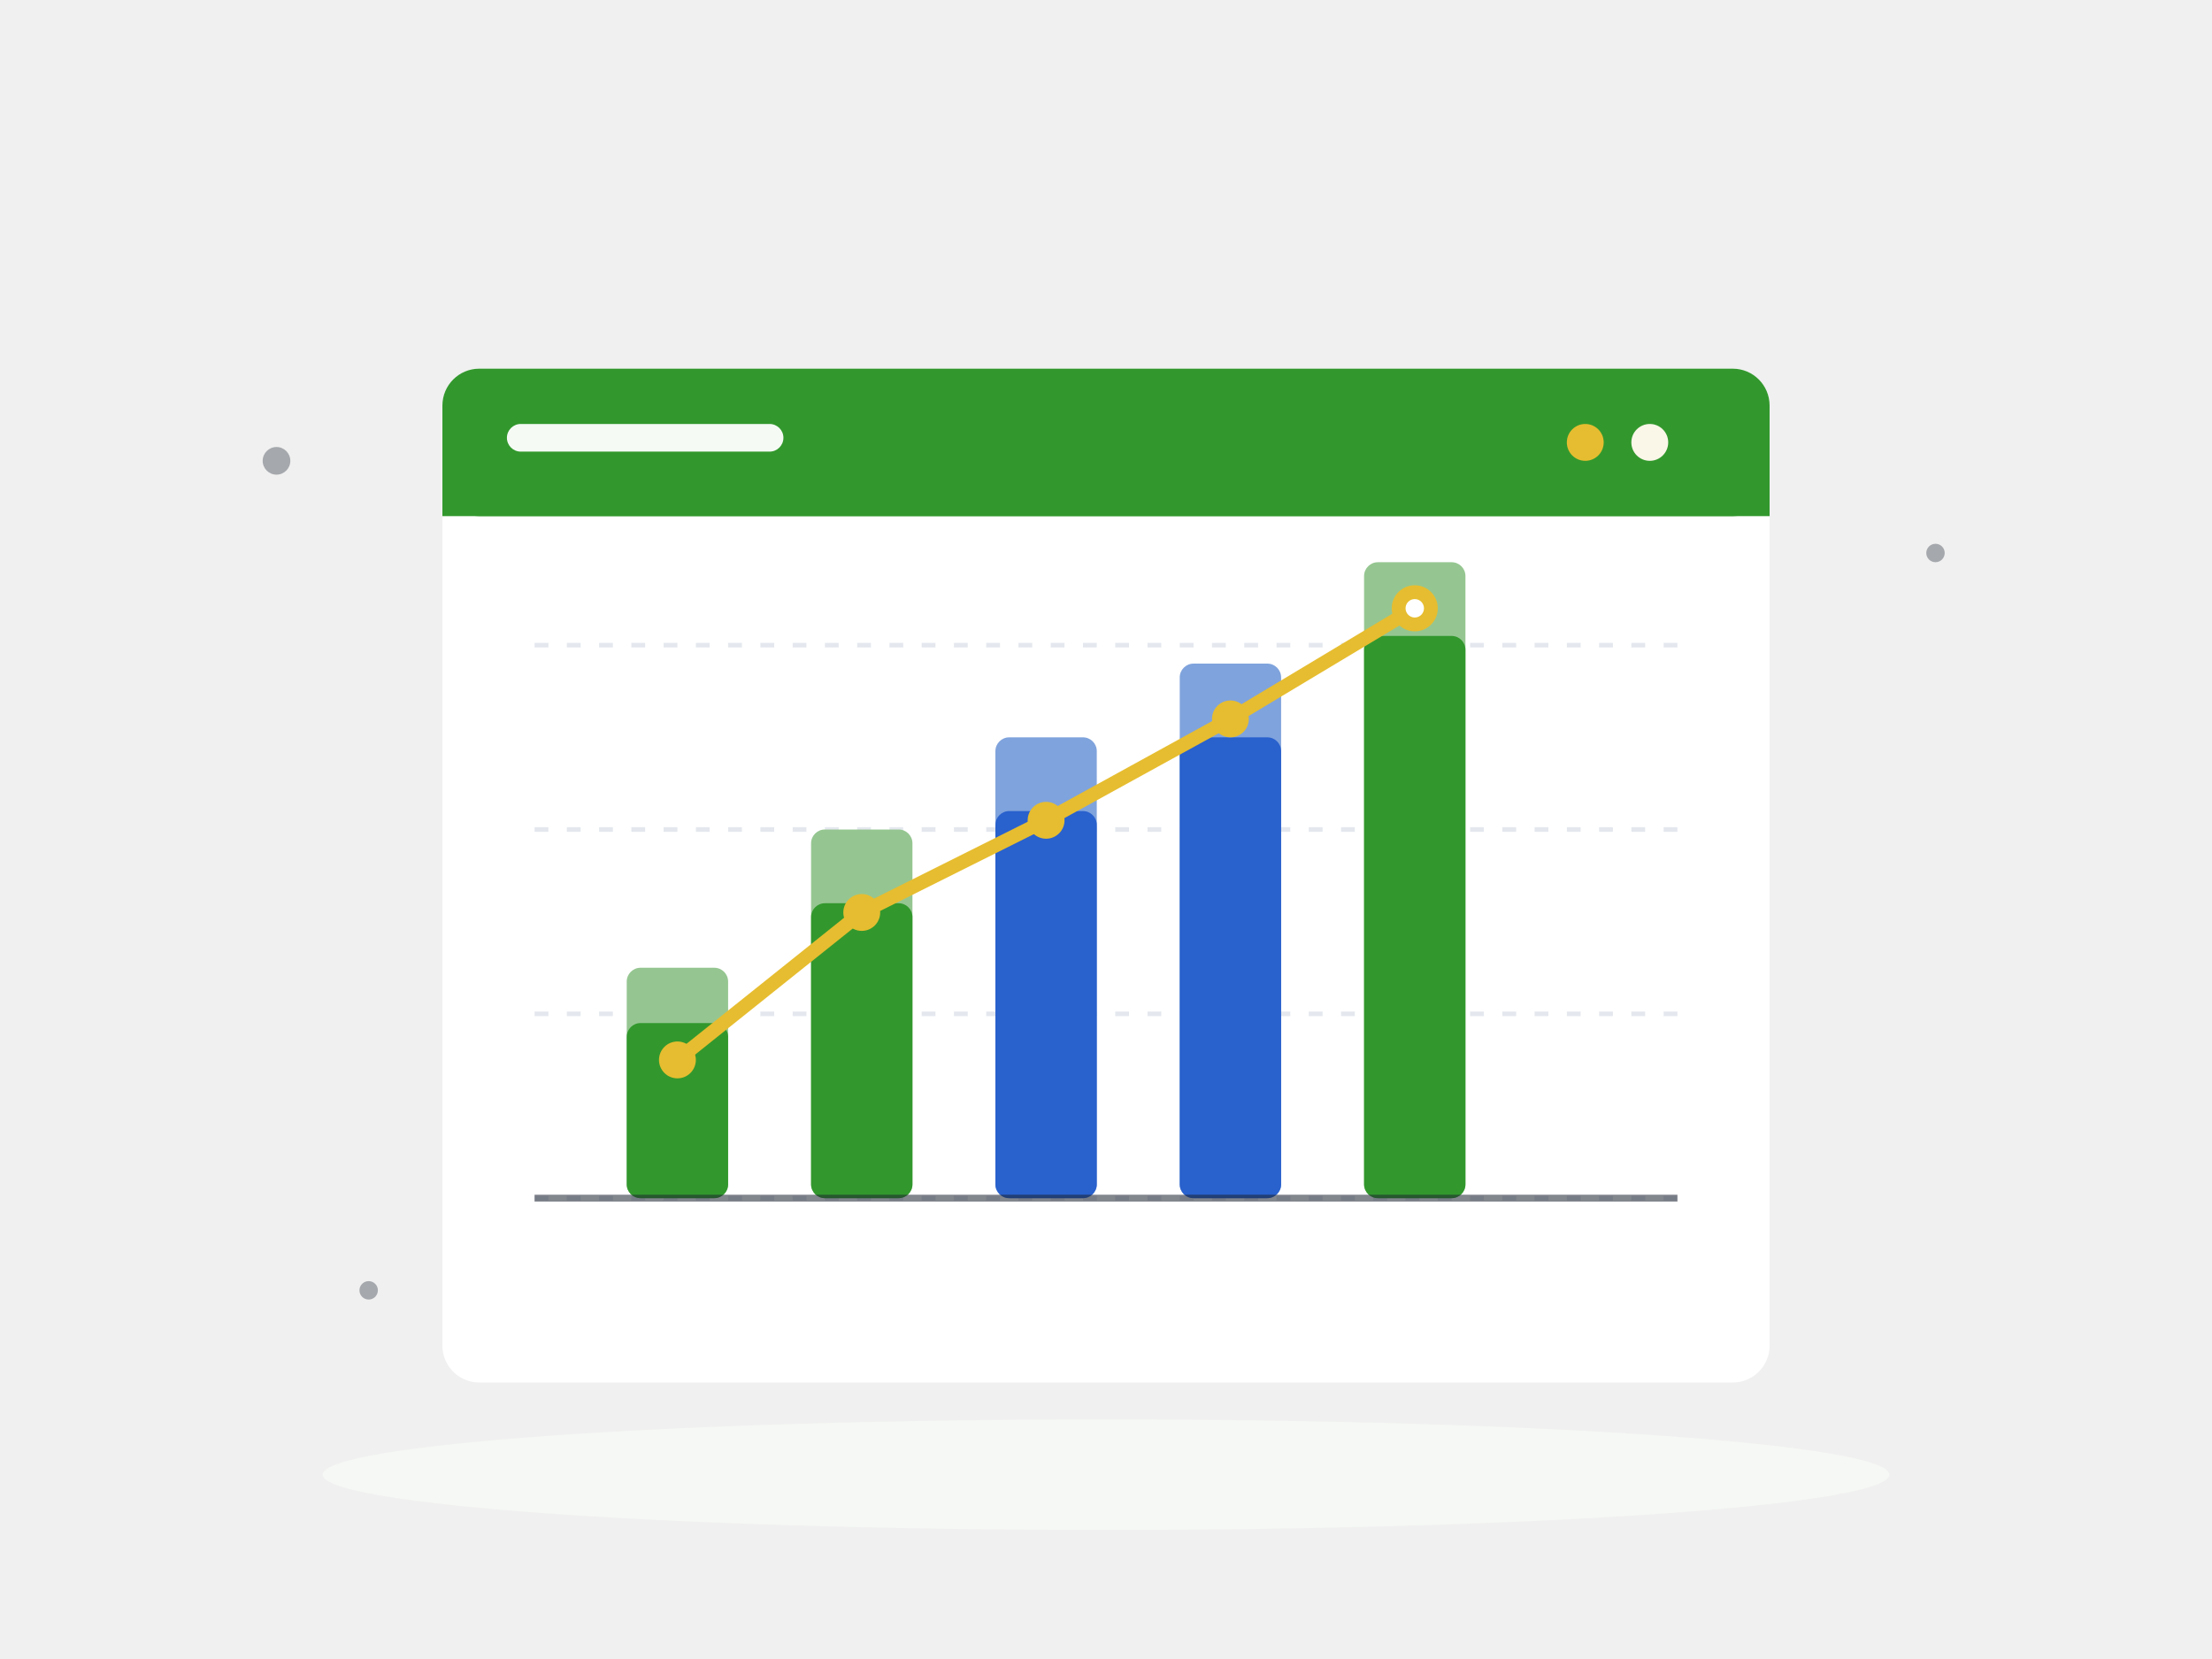
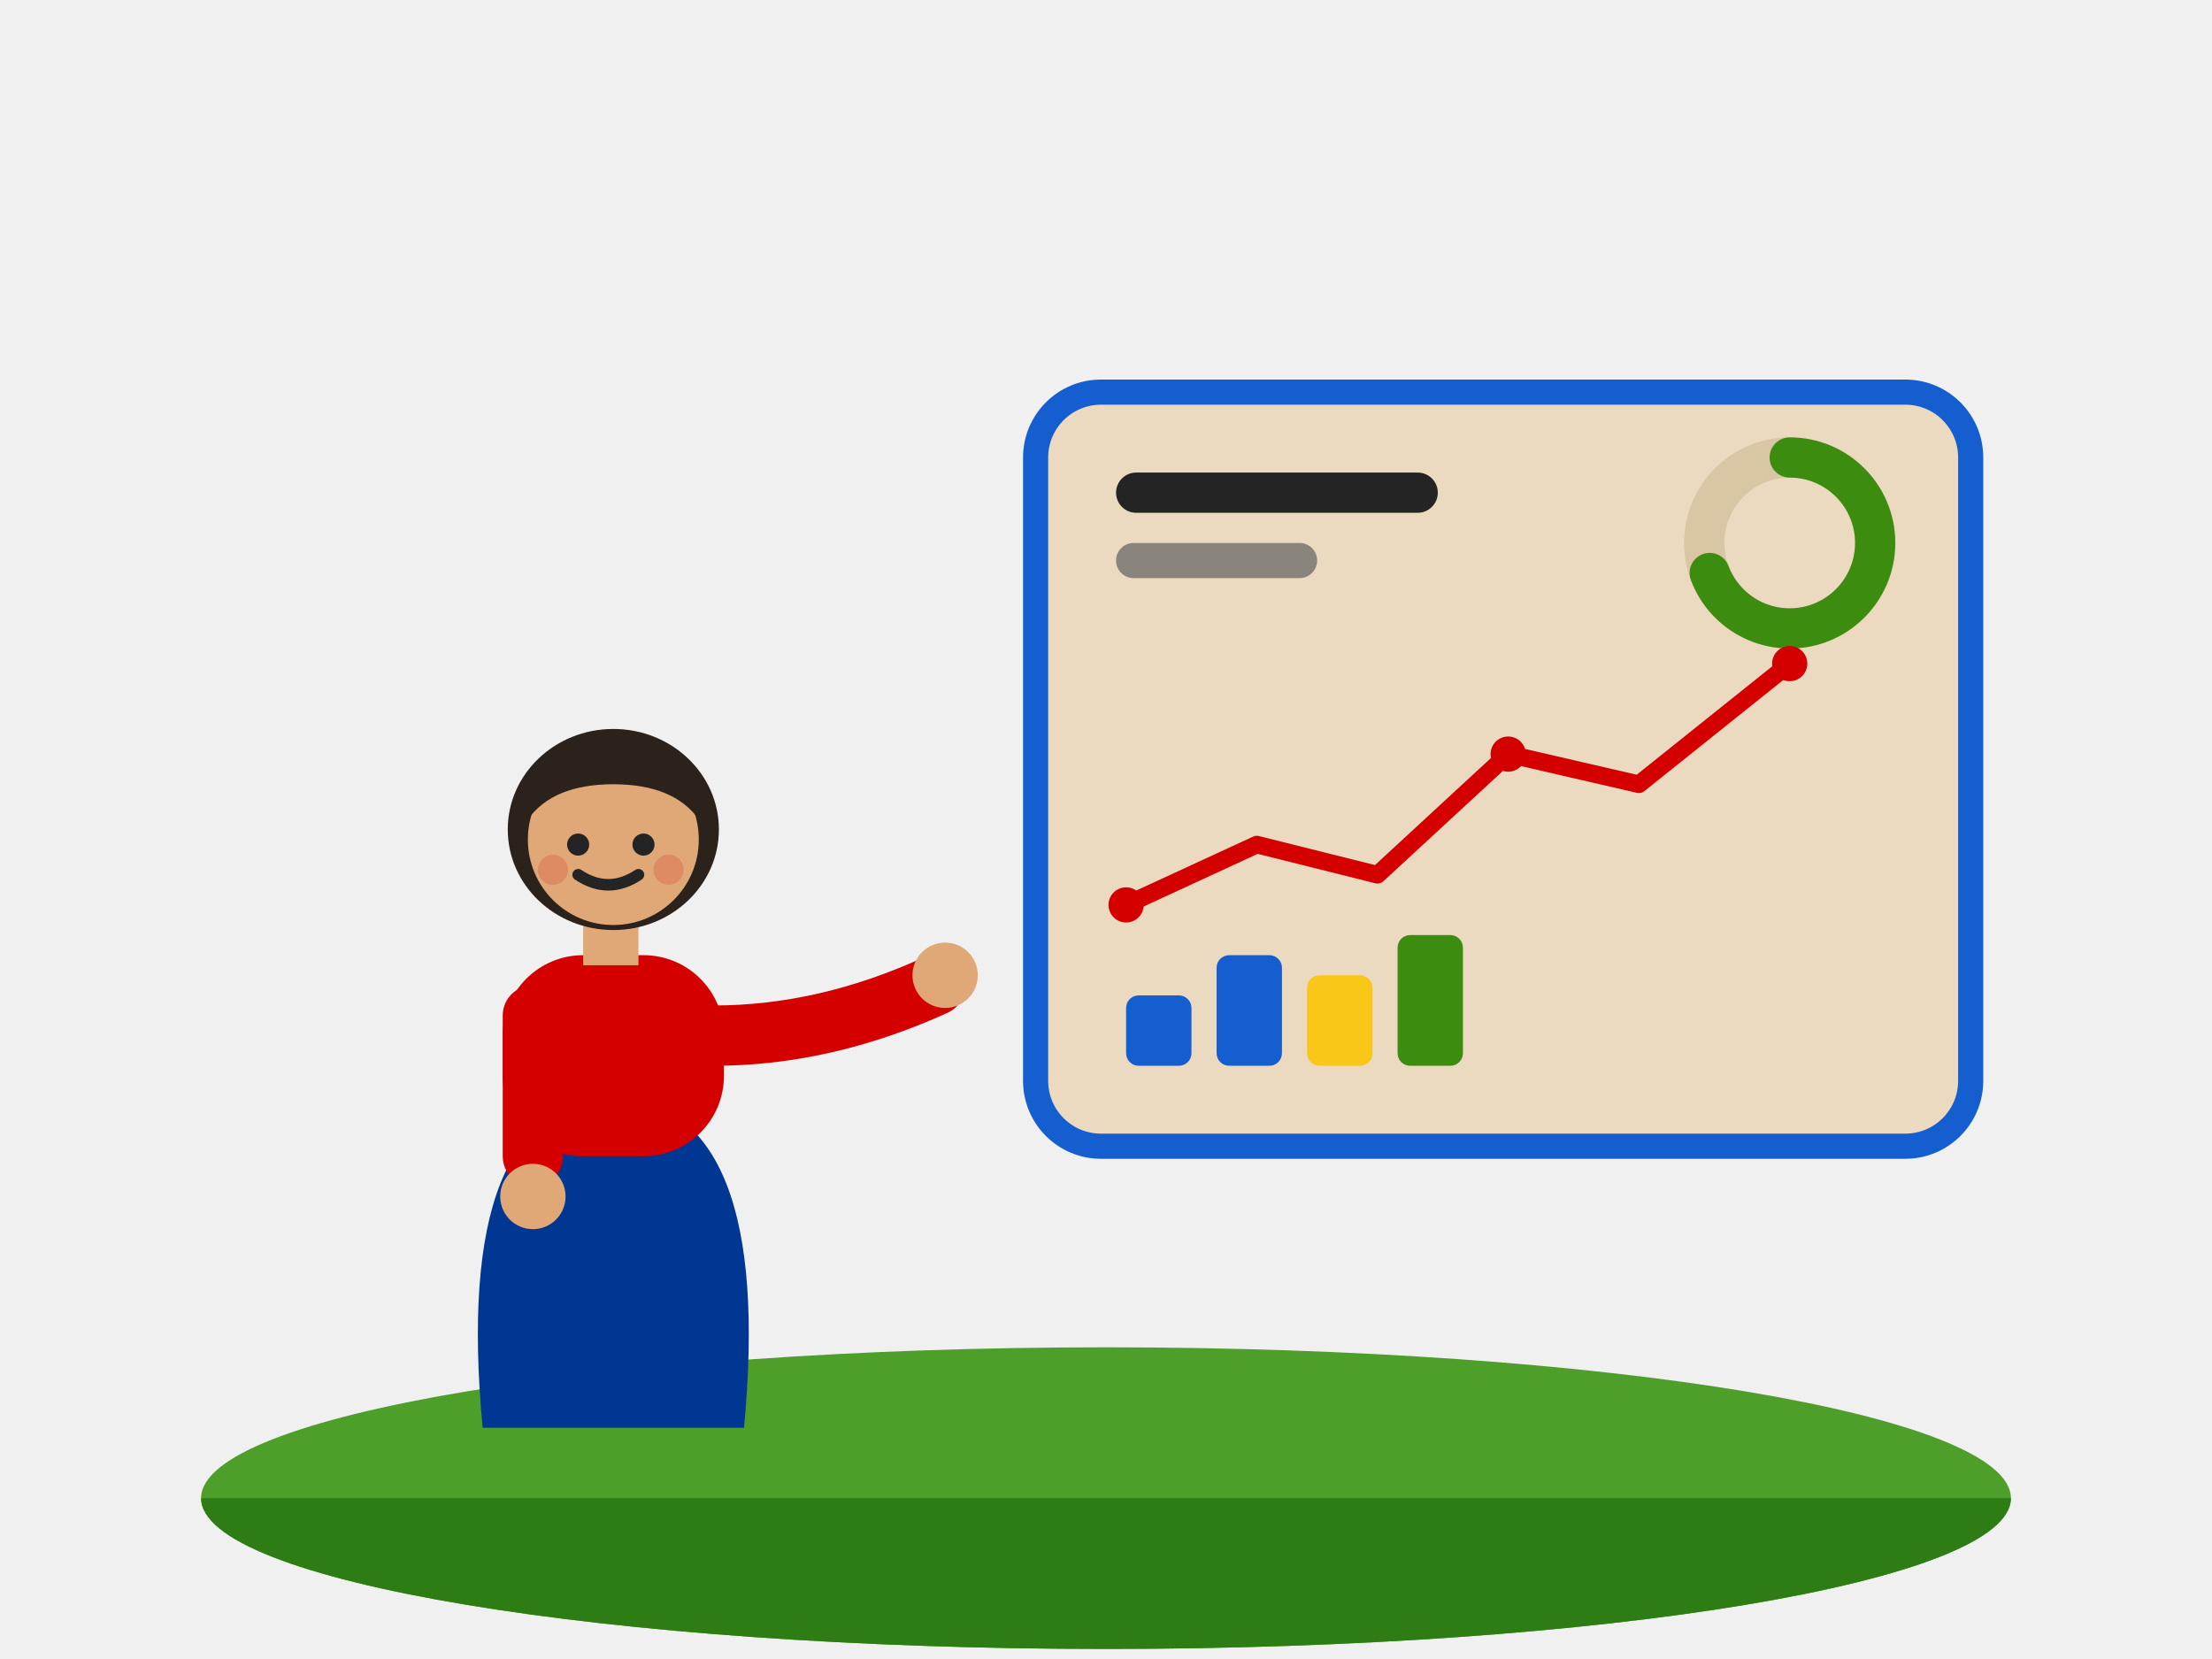
- <svg xmlns="http://www.w3.org/2000/svg" aria-labelledby="reports-empty-title" viewBox="0 0 480 360">
-   <style>.surface{fill:#fff}.green-500{fill:#32982d}.green-300{fill:#95c691}.blue-500{fill:#2961cd}.blue-300{fill:#7fa3dc}@media (prefers-color-scheme:dark){.surface{fill:#2a3142}}</style>
-   <ellipse cx="240" cy="320" rx="170" ry="12" style="fill:#f5f8f4" />
-   <g transform="translate(96 80)">
-     <rect width="288" height="220" class="surface" rx="8" />
-     <rect width="288" height="32" class="green-500" rx="8" />
-     <path d="M0 20h288v12H0z" class="green-500" />
-     <rect width="60" height="6" x="14" y="12" class="surface" opacity=".95" rx="3" />
-     <circle cx="262" cy="16" r="4" fill="#faf6e8" />
-     <circle cx="248" cy="16" r="4" style="fill:#e6bd30" />
-     <g stroke="#c9d2dd" stroke-dasharray="3 4" opacity=".5">
-       <path d="M20 180h248M20 140h248M20 100h248M20 60h248" />
-     </g>
-     <rect width="22" height="50" x="40" y="130" class="green-300" rx="3" />
-     <rect width="22" height="38" x="40" y="142" class="green-500" rx="3" />
-     <rect width="22" height="80" x="80" y="100" class="green-300" rx="3" />
-     <rect width="22" height="64" x="80" y="116" class="green-500" rx="3" />
-     <rect width="22" height="100" x="120" y="80" class="blue-300" rx="3" />
-     <rect width="22" height="84" x="120" y="96" class="blue-500" rx="3" />
-     <rect width="22" height="116" x="160" y="64" class="blue-300" rx="3" />
-     <rect width="22" height="100" x="160" y="80" class="blue-500" rx="3" />
-     <rect width="22" height="138" x="200" y="42" class="green-300" rx="3" />
-     <rect width="22" height="122" x="200" y="58" class="green-500" rx="3" />
-     <path stroke="#1b2230" stroke-width="1.5" d="M20 180h248" opacity=".55" />
-     <path fill="none" stroke="#e6bd30" stroke-linecap="round" stroke-linejoin="round" stroke-width="3" d="m51 150 40-32 40-20 40-22 40-24" />
-     <g fill="#e6bd30">
-       <circle cx="51" cy="150" r="4" />
-       <circle cx="91" cy="118" r="4" />
-       <circle cx="131" cy="98" r="4" />
-       <circle cx="171" cy="76" r="4" />
-       <circle cx="211" cy="52" r="5" />
-     </g>
-     <circle cx="211" cy="52" r="2" fill="#fff" />
-   </g>
-   <g opacity=".35" style="fill:#1b2230">
-     <circle cx="60" cy="100" r="3" />
-     <circle cx="420" cy="120" r="2" />
-     <circle cx="80" cy="280" r="2" />
+ <svg xmlns="http://www.w3.org/2000/svg" viewBox="0 0 440 330">
+   <ellipse cx="220" cy="298" rx="180" ry="30" fill="#4E9E2A" />
+   <path d="M40 298a180 30 0 0 0 360 0Z" fill="#2E7D14" />
+   <rect x="206" y="78" width="186" height="150" rx="13" fill="#EBD9C0" />
+   <rect x="206" y="78" width="186" height="150" rx="13" fill="none" stroke="#155ED0" stroke-width="5" />
+   <rect x="222" y="94" width="64" height="8" rx="4" fill="#242424" />
+   <rect x="222" y="108" width="40" height="7" rx="3.5" fill="#8a857c" />
+   <circle cx="356" cy="108" r="17" fill="none" stroke="#d8c6a4" stroke-width="8" />
+   <circle cx="356" cy="108" r="17" fill="none" stroke="#3C8D0F" stroke-width="8" stroke-dasharray="74 107" stroke-linecap="round" transform="rotate(-90 356 108)" />
+   <polyline points="224,180 250,168 274,174 300,150 326,156 356,132" fill="none" stroke="#D40000" stroke-width="3.5" stroke-linecap="round" stroke-linejoin="round" />
+   <circle cx="224" cy="180" r="3.5" fill="#D40000" />
+   <circle cx="300" cy="150" r="3.5" fill="#D40000" />
+   <circle cx="356" cy="132" r="3.5" fill="#D40000" />
+   <rect x="224" y="198" width="13" height="14" rx="2.5" fill="#155ED0" />
+   <rect x="242" y="190" width="13" height="22" rx="2.5" fill="#155ED0" />
+   <rect x="260" y="194" width="13" height="18" rx="2.5" fill="#F9C718" />
+   <rect x="278" y="186" width="13" height="26" rx="2.5" fill="#3C8D0F" />
+   <g>
+     <path d="M96 284q-6-64 26-66 32 2 26 66Z" fill="#003792" />
+     <rect x="100" y="190" width="44" height="40" rx="16" fill="#D40000" />
+     <rect x="100" y="196" width="12" height="40" rx="6" fill="#D40000" />
+     <circle cx="106" cy="238" r="6.5" fill="#E0A877" />
+     <path d="M142 206q22 0 44-10" stroke="#D40000" stroke-width="12" fill="none" stroke-linecap="round" />
+     <circle cx="188" cy="194" r="6.5" fill="#E0A877" />
+     <rect x="116" y="180" width="11" height="12" fill="#E0A877" />
+     <ellipse class="re-hair" cx="122" cy="165" rx="21" ry="20" fill="#2B221C" />
+     <circle cx="122" cy="167" r="17" fill="#E0A877" />
+     <path class="re-hair" d="M105 163q3-16 17-16 14 0 17 16-5-7-17-7-12 0-17 7Z" fill="#2B221C" />
+     <circle cx="115" cy="168" r="2.2" fill="#242424" />
+     <circle cx="128" cy="168" r="2.2" fill="#242424" />
+     <path d="M115 174q6 4 12 0" stroke="#242424" stroke-width="2.3" fill="none" stroke-linecap="round" />
+     <circle cx="110" cy="173" r="3" fill="#D40000" opacity="0.18" />
+     <circle cx="133" cy="173" r="3" fill="#D40000" opacity="0.18" />
  </g>
</svg>
